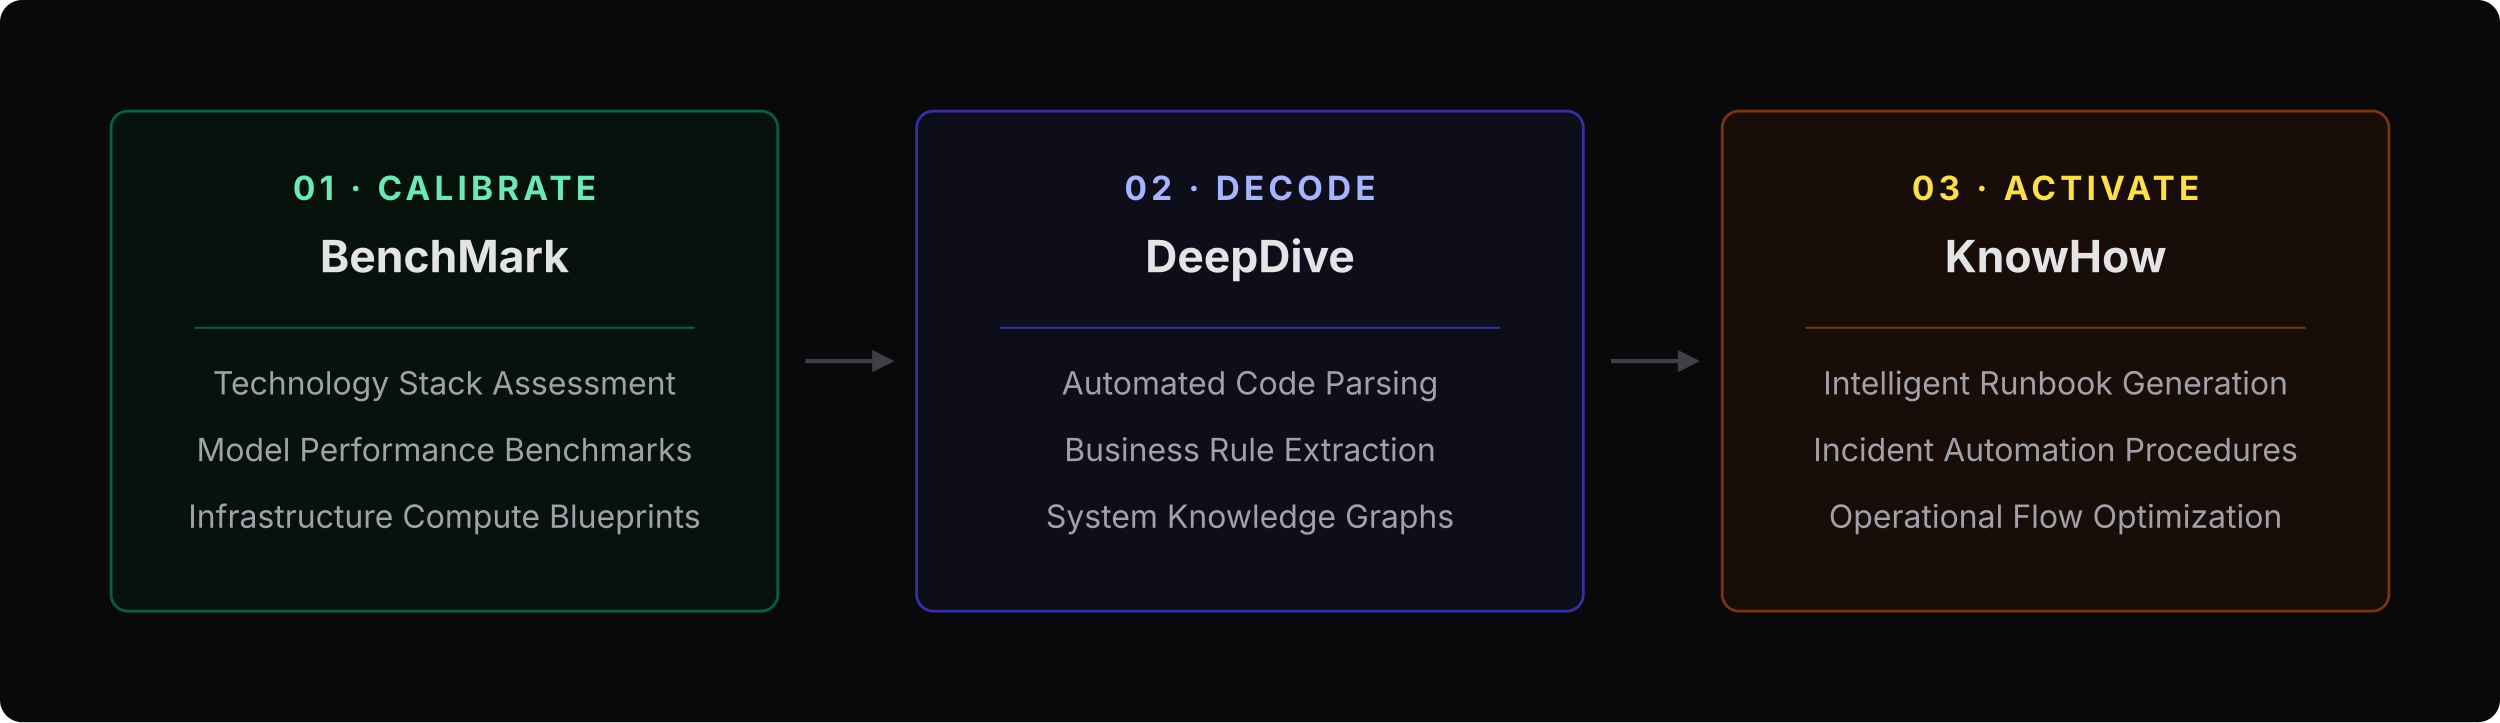
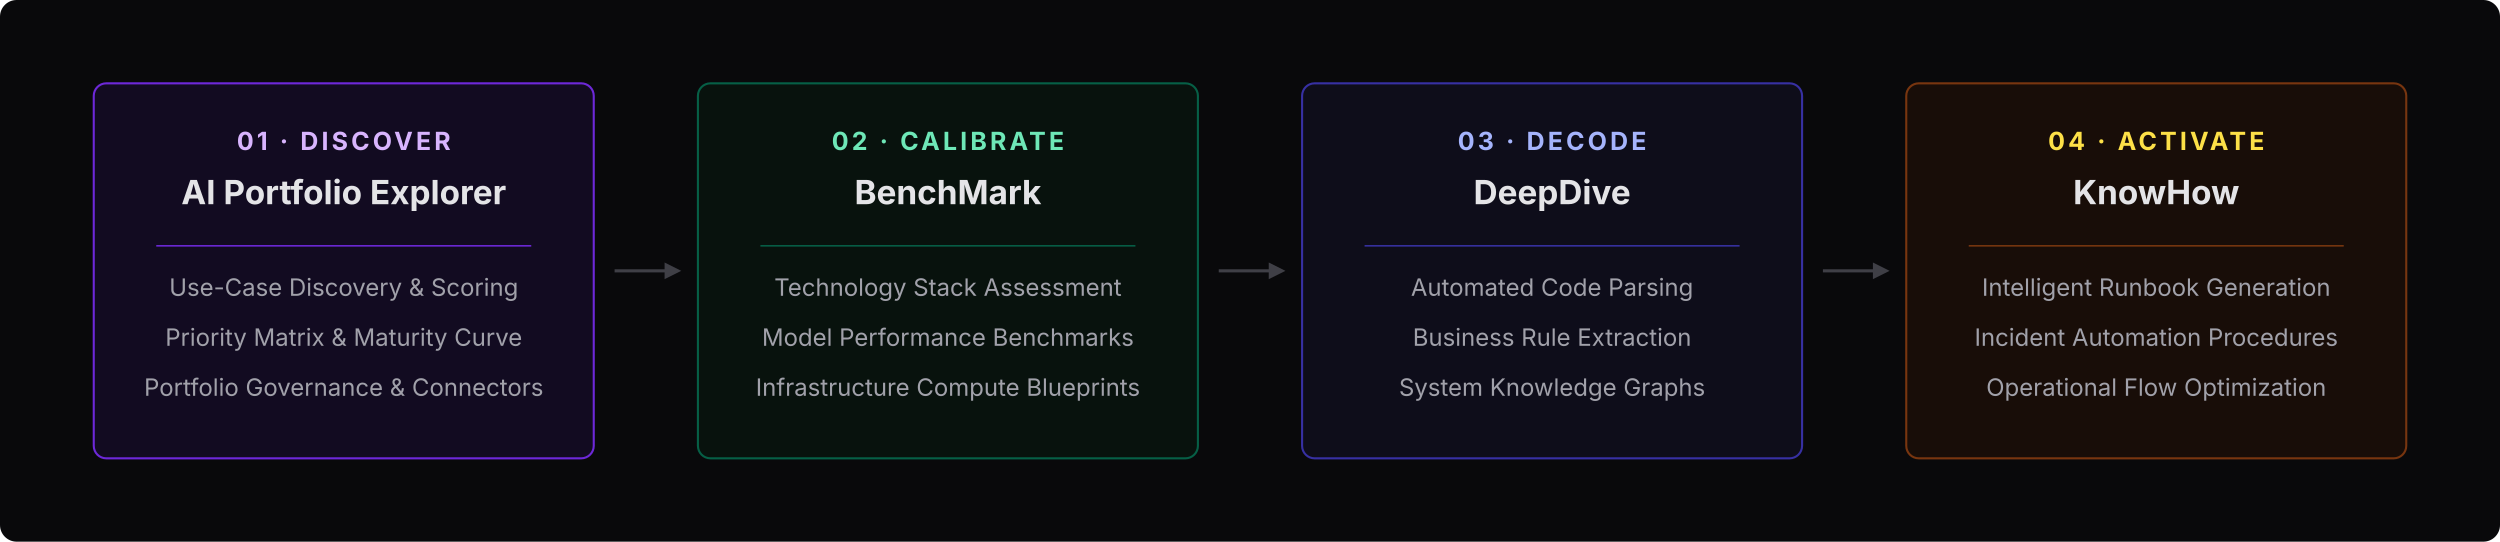
- <svg xmlns="http://www.w3.org/2000/svg" viewBox="0 0 900 260" width="900" height="260" font-family="Inter, system-ui, sans-serif">
-   <rect width="900" height="260" fill="#09090b" rx="8" />
+ <svg xmlns="http://www.w3.org/2000/svg" viewBox="0 0 1200 260" width="1200" height="260" font-family="Inter, system-ui, sans-serif">
+   <rect width="1200" height="260" fill="#09090b" rx="8" />
  <g stroke="#3f3f46" stroke-width="1.5" fill="none">
-     <path d="M 290 130 L 320 130" />
-     <polygon points="322,130 314,126 314,134" fill="#3f3f46" stroke="none" />
+     <path d="M 295 130 L 325 130" />
+     <polygon points="327,130 319,126 319,134" fill="#3f3f46" stroke="none" />
  </g>
  <g stroke="#3f3f46" stroke-width="1.5" fill="none">
-     <path d="M 580 130 L 610 130" />
-     <polygon points="612,130 604,126 604,134" fill="#3f3f46" stroke="none" />
+     <path d="M 585 130 L 615 130" />
+     <polygon points="617,130 609,126 609,134" fill="#3f3f46" stroke="none" />
  </g>
-   <g transform="translate(40, 40)">
+   <g stroke="#3f3f46" stroke-width="1.5" fill="none">
+     <path d="M 875 130 L 905 130" />
+     <polygon points="907,130 899,126 899,134" fill="#3f3f46" stroke="none" />
+   </g>
+   <g transform="translate(45, 40)">
+     <rect width="240" height="180" fill="#2e1065" fill-opacity="0.25" stroke="#6d28d9" stroke-width="1" rx="6" />
+     <text x="120" y="32" fill="#d8b4fe" font-size="12" font-weight="700" text-anchor="middle" letter-spacing="1.5">01 · DISCOVER</text>
+     <text x="120" y="58" fill="#e4e4e7" font-size="16" font-weight="700" text-anchor="middle">AI Portfolio Explorer</text>
+     <line x1="30" y1="78" x2="210" y2="78" stroke="#6d28d9" stroke-width="0.75" />
+     <text x="120" y="102" fill="#a1a1aa" font-size="11.5" text-anchor="middle">Use-Case Discovery &amp; Scoring</text>
+     <text x="120" y="126" fill="#a1a1aa" font-size="11.5" text-anchor="middle">Priority Matrix &amp; Maturity Curve</text>
+     <text x="120" y="150" fill="#a1a1aa" font-size="11.5" text-anchor="middle">Portfolio Governance &amp; Connectors</text>
+   </g>
+   <g transform="translate(335, 40)">
    <rect width="240" height="180" fill="#052e16" fill-opacity="0.25" stroke="#065f46" stroke-width="1" rx="6" />
-     <text x="120" y="32" fill="#6ee7b7" font-size="12" font-weight="700" text-anchor="middle" letter-spacing="1.5">01 · CALIBRATE</text>
+     <text x="120" y="32" fill="#6ee7b7" font-size="12" font-weight="700" text-anchor="middle" letter-spacing="1.5">02 · CALIBRATE</text>
    <text x="120" y="58" fill="#e4e4e7" font-size="16" font-weight="700" text-anchor="middle">BenchMark</text>
    <line x1="30" y1="78" x2="210" y2="78" stroke="#065f46" stroke-width="0.75" />
    <text x="120" y="102" fill="#a1a1aa" font-size="11.5" text-anchor="middle">Technology Stack Assessment</text>
    <text x="120" y="126" fill="#a1a1aa" font-size="11.5" text-anchor="middle">Model Performance Benchmarks</text>
    <text x="120" y="150" fill="#a1a1aa" font-size="11.5" text-anchor="middle">Infrastructure Compute Blueprints</text>
  </g>
-   <g transform="translate(330, 40)">
+   <g transform="translate(625, 40)">
    <rect width="240" height="180" fill="#1e1b4b" fill-opacity="0.25" stroke="#3730a3" stroke-width="1" rx="6" />
-     <text x="120" y="32" fill="#a5b4fc" font-size="12" font-weight="700" text-anchor="middle" letter-spacing="1.5">02 · DECODE</text>
+     <text x="120" y="32" fill="#a5b4fc" font-size="12" font-weight="700" text-anchor="middle" letter-spacing="1.5">03 · DECODE</text>
    <text x="120" y="58" fill="#e4e4e7" font-size="16" font-weight="700" text-anchor="middle">DeepDive</text>
    <line x1="30" y1="78" x2="210" y2="78" stroke="#3730a3" stroke-width="0.75" />
    <text x="120" y="102" fill="#a1a1aa" font-size="11.5" text-anchor="middle">Automated Code Parsing</text>
    <text x="120" y="126" fill="#a1a1aa" font-size="11.5" text-anchor="middle">Business Rule Extraction</text>
    <text x="120" y="150" fill="#a1a1aa" font-size="11.5" text-anchor="middle">System Knowledge Graphs</text>
  </g>
-   <g transform="translate(620, 40)">
+   <g transform="translate(915, 40)">
    <rect width="240" height="180" fill="#451a03" fill-opacity="0.25" stroke="#78350f" stroke-width="1" rx="6" />
-     <text x="120" y="32" fill="#fde047" font-size="12" font-weight="700" text-anchor="middle" letter-spacing="1.5">03 · ACTIVATE</text>
+     <text x="120" y="32" fill="#fde047" font-size="12" font-weight="700" text-anchor="middle" letter-spacing="1.5">04 · ACTIVATE</text>
    <text x="120" y="58" fill="#e4e4e7" font-size="16" font-weight="700" text-anchor="middle">KnowHow</text>
    <line x1="30" y1="78" x2="210" y2="78" stroke="#78350f" stroke-width="0.75" />
    <text x="120" y="102" fill="#a1a1aa" font-size="11.5" text-anchor="middle">Intelligent Runbook Generation</text>
    <text x="120" y="126" fill="#a1a1aa" font-size="11.5" text-anchor="middle">Incident Automation Procedures</text>
    <text x="120" y="150" fill="#a1a1aa" font-size="11.5" text-anchor="middle">Operational Flow Optimization</text>
  </g>
</svg>
